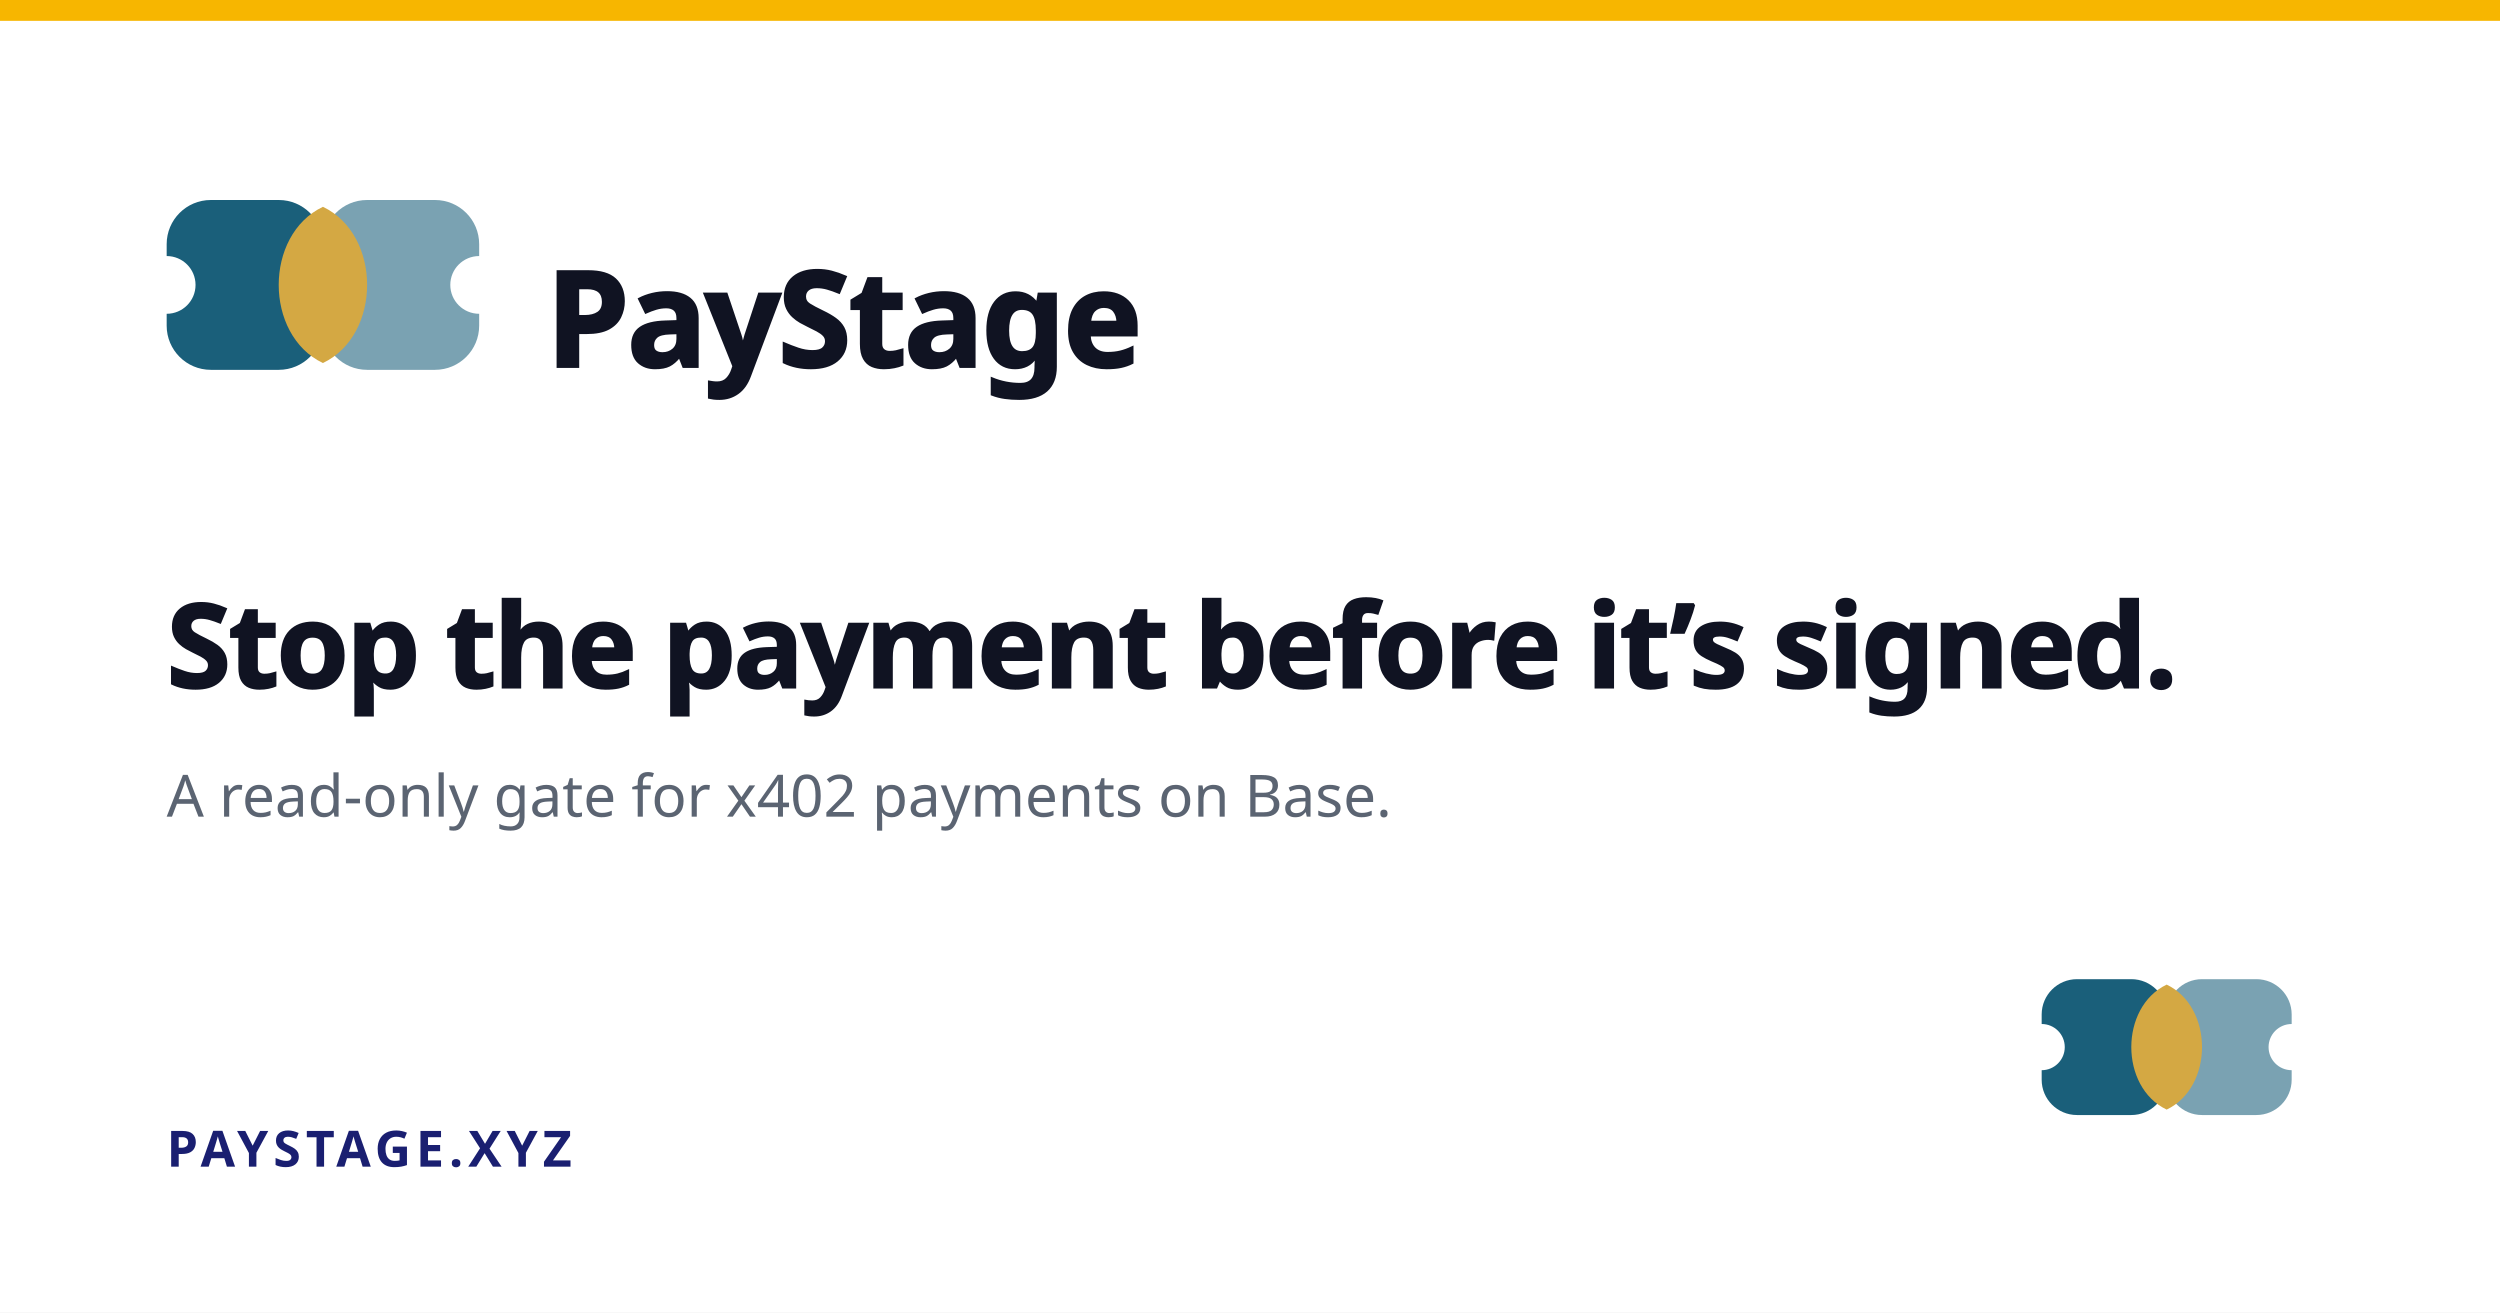
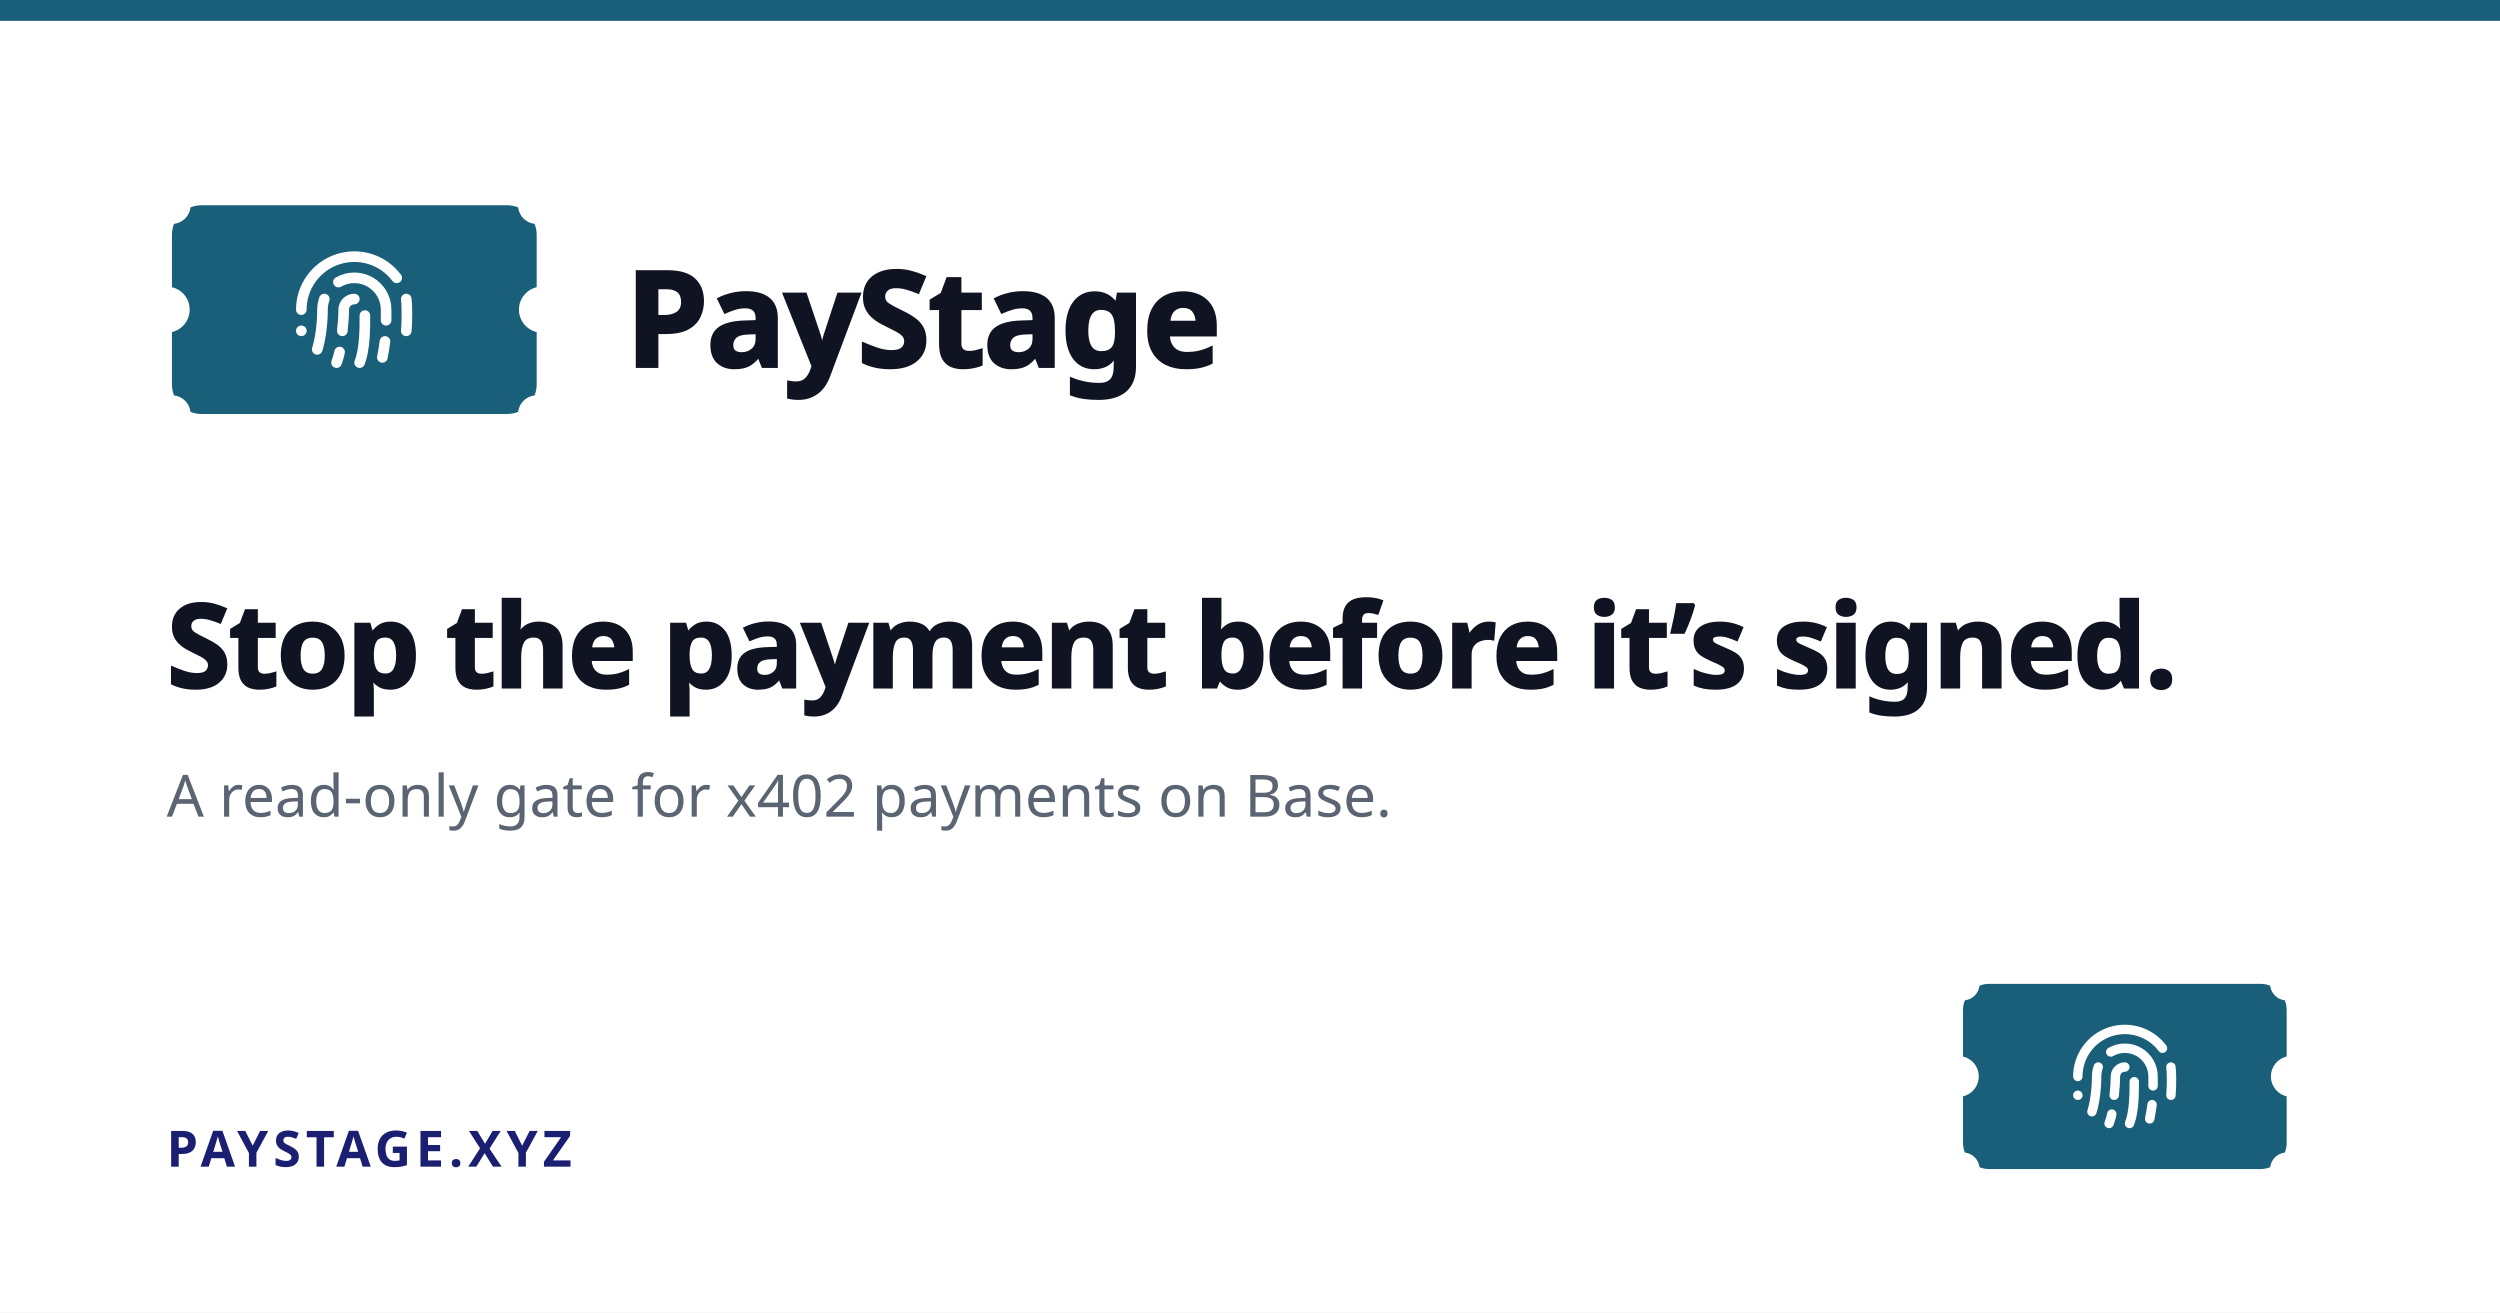
<svg xmlns="http://www.w3.org/2000/svg" width="1200" height="630" viewBox="0 0 1200 630">
  <rect width="1200" height="630" fill="#FFFFFF" />
-   <rect x="0" y="0" width="1200" height="10" fill="#F7B600" />
+   <rect x="0" y="0" width="1200" height="10" fill="#1A5F7A" />
  <g transform="translate(80 96)">
-     <g transform="translate(0 0) scale(0.8152174)">
+     <g data-mark="paystage-ticket" data-state="active" transform="translate(0 0) scale(0.506)" aria-label="PayStage ticket">
      <defs>
-         <mask id="ticket-active-184" maskUnits="userSpaceOnUse" x="-8" y="-8" width="200" height="116">
-           <rect x="-8" y="-8" width="200" height="116" fill="#FFFFFF" />
-           <circle data-bite="left" cx="0" cy="50" r="17" fill="#000000" />
-           <circle data-bite="right" cx="184" cy="50" r="17" fill="#000000" />
+         <mask id="paystage-ticket-mask-14" maskUnits="userSpaceOnUse" x="0" y="0" width="356" height="208">
+           <rect x="0" y="0" width="356" height="208" fill="#FFFFFF" />
+           <circle data-scallop="1" cx="5" cy="5" r="17.68" fill="#000000" />
+           <circle data-scallop="2" cx="351" cy="5" r="17.68" fill="#000000" />
+           <circle data-scallop="3" cx="5" cy="203" r="17.68" fill="#000000" />
+           <circle data-scallop="4" cx="351" cy="203" r="17.68" fill="#000000" />
+           <circle data-notch="left" cx="0" cy="104" r="21.84" fill="#000000" />
+           <circle data-notch="right" cx="356" cy="104" r="21.84" fill="#000000" />
        </mask>
      </defs>
-       <g mask="url(#ticket-active-184)">
-         <rect data-plate="body" x="0" y="0" width="92" height="100" rx="26" fill="#1A5F7A" />
-         <rect data-plate="stub" x="92" y="0" width="92" height="100" rx="26" fill="#7AA2B2" />
+       <rect data-body="1" x="5" y="5" width="346" height="198" rx="28" fill="#1A5F7A" mask="url(#paystage-ticket-mask-14)" />
+       <g data-print-set="lucide/fingerprint-pattern" data-print-grid="24" data-print-stroke="2" data-print-stroke-scale="1" data-print-scale="5.027" transform="translate(117.68 43.68) scale(5.027)" fill="none" stroke="#FFFFFF" stroke-width="2" stroke-linecap="round" stroke-linejoin="round">
+         <path data-print="1" d="M12 10a2 2 0 0 0-2 2c0 1.02-.1 2.51-.26 4" />
+         <path data-print="1" d="M14 13.12c0 2.38 0 6.38-1 8.88" />
+         <path data-print="1" d="M17.29 21.02c.12-.6.43-2.3.5-3.02" />
+         <path data-print="1" d="M2 12a10 10 0 0 1 18-6" />
+         <path data-print="1" d="M2 16h.01" />
+         <path data-print="1" d="M21.8 16c.2-2 .131-5.354 0-6" />
+         <path data-print="1" d="M5 19.5C5.5 18 6 15 6 12a6 6 0 0 1 .34-2" />
+         <path data-print="1" d="M8.65 22c.21-.66.45-1.32.57-2" />
+         <path data-print="1" d="M9 6.8a6 6 0 0 1 9 5.2v2" />
      </g>
-       <path data-lens="1" data-role="seal" d="M92 4C126.7 20.6 126.7 79.4 92 96C57.3 79.4 57.3 20.6 92 4Z" fill="#D4A843" />
    </g>
  </g>
-   <text x="262" y="176" font-family="Noto Sans, -apple-system, Helvetica Neue, Arial, sans-serif" font-size="64" font-weight="700" letter-spacing="-1.3" fill="#101322" stroke="#101322" stroke-width="1.2">PayStage</text>
+   <text x="300" y="176" font-family="Noto Sans, -apple-system, Helvetica Neue, Arial, sans-serif" font-size="64" font-weight="700" letter-spacing="-1.3" fill="#101322" stroke="#101322" stroke-width="1.2">PayStage</text>
  <text x="80" y="330" font-family="Noto Sans, -apple-system, Helvetica Neue, Arial, sans-serif" font-size="56" font-weight="700" letter-spacing="-1.2" fill="#101322" stroke="#101322" stroke-width="1">Stop the payment before it’s signed.</text>
  <text x="80" y="392" font-family="Noto Sans, -apple-system, Helvetica Neue, Arial, sans-serif" font-size="28" font-weight="500" fill="#5B6472">A read-only gate for x402 payments on Base.</text>
  <text x="80" y="560" font-family="Noto Sans, -apple-system, Helvetica Neue, Arial, sans-serif" font-size="24" font-weight="600" letter-spacing="2.4" fill="#1A1F71">PAYSTAGE.XYZ</text>
-   <g transform="translate(980 470)">
-     <g transform="translate(0 0) scale(0.6521739)">
+   <g transform="translate(940 470)">
+     <g data-mark="paystage-ticket" data-state="active" transform="translate(0 0) scale(0.449)" aria-label="PayStage ticket">
      <defs>
-         <mask id="ticket-active-184" maskUnits="userSpaceOnUse" x="-8" y="-8" width="200" height="116">
-           <rect x="-8" y="-8" width="200" height="116" fill="#FFFFFF" />
-           <circle data-bite="left" cx="0" cy="50" r="17" fill="#000000" />
-           <circle data-bite="right" cx="184" cy="50" r="17" fill="#000000" />
+         <mask id="paystage-ticket-mask-15" maskUnits="userSpaceOnUse" x="0" y="0" width="356" height="208">
+           <rect x="0" y="0" width="356" height="208" fill="#FFFFFF" />
+           <circle data-scallop="1" cx="5" cy="5" r="17.68" fill="#000000" />
+           <circle data-scallop="2" cx="351" cy="5" r="17.68" fill="#000000" />
+           <circle data-scallop="3" cx="5" cy="203" r="17.68" fill="#000000" />
+           <circle data-scallop="4" cx="351" cy="203" r="17.68" fill="#000000" />
+           <circle data-notch="left" cx="0" cy="104" r="21.84" fill="#000000" />
+           <circle data-notch="right" cx="356" cy="104" r="21.84" fill="#000000" />
        </mask>
      </defs>
-       <g mask="url(#ticket-active-184)">
-         <rect data-plate="body" x="0" y="0" width="92" height="100" rx="26" fill="#1A5F7A" />
-         <rect data-plate="stub" x="92" y="0" width="92" height="100" rx="26" fill="#7AA2B2" />
+       <rect data-body="1" x="5" y="5" width="346" height="198" rx="28" fill="#1A5F7A" mask="url(#paystage-ticket-mask-15)" />
+       <g data-print-set="lucide/fingerprint-pattern" data-print-grid="24" data-print-stroke="2" data-print-stroke-scale="1" data-print-scale="5.027" transform="translate(117.68 43.68) scale(5.027)" fill="none" stroke="#FFFFFF" stroke-width="2" stroke-linecap="round" stroke-linejoin="round">
+         <path data-print="1" d="M12 10a2 2 0 0 0-2 2c0 1.02-.1 2.51-.26 4" />
+         <path data-print="1" d="M14 13.12c0 2.38 0 6.38-1 8.88" />
+         <path data-print="1" d="M17.29 21.02c.12-.6.43-2.3.5-3.02" />
+         <path data-print="1" d="M2 12a10 10 0 0 1 18-6" />
+         <path data-print="1" d="M2 16h.01" />
+         <path data-print="1" d="M21.8 16c.2-2 .131-5.354 0-6" />
+         <path data-print="1" d="M5 19.5C5.5 18 6 15 6 12a6 6 0 0 1 .34-2" />
+         <path data-print="1" d="M8.65 22c.21-.66.45-1.32.57-2" />
+         <path data-print="1" d="M9 6.8a6 6 0 0 1 9 5.2v2" />
      </g>
-       <path data-lens="1" data-role="seal" d="M92 4C126.7 20.6 126.7 79.4 92 96C57.3 79.4 57.3 20.6 92 4Z" fill="#D4A843" />
    </g>
  </g>
</svg>
